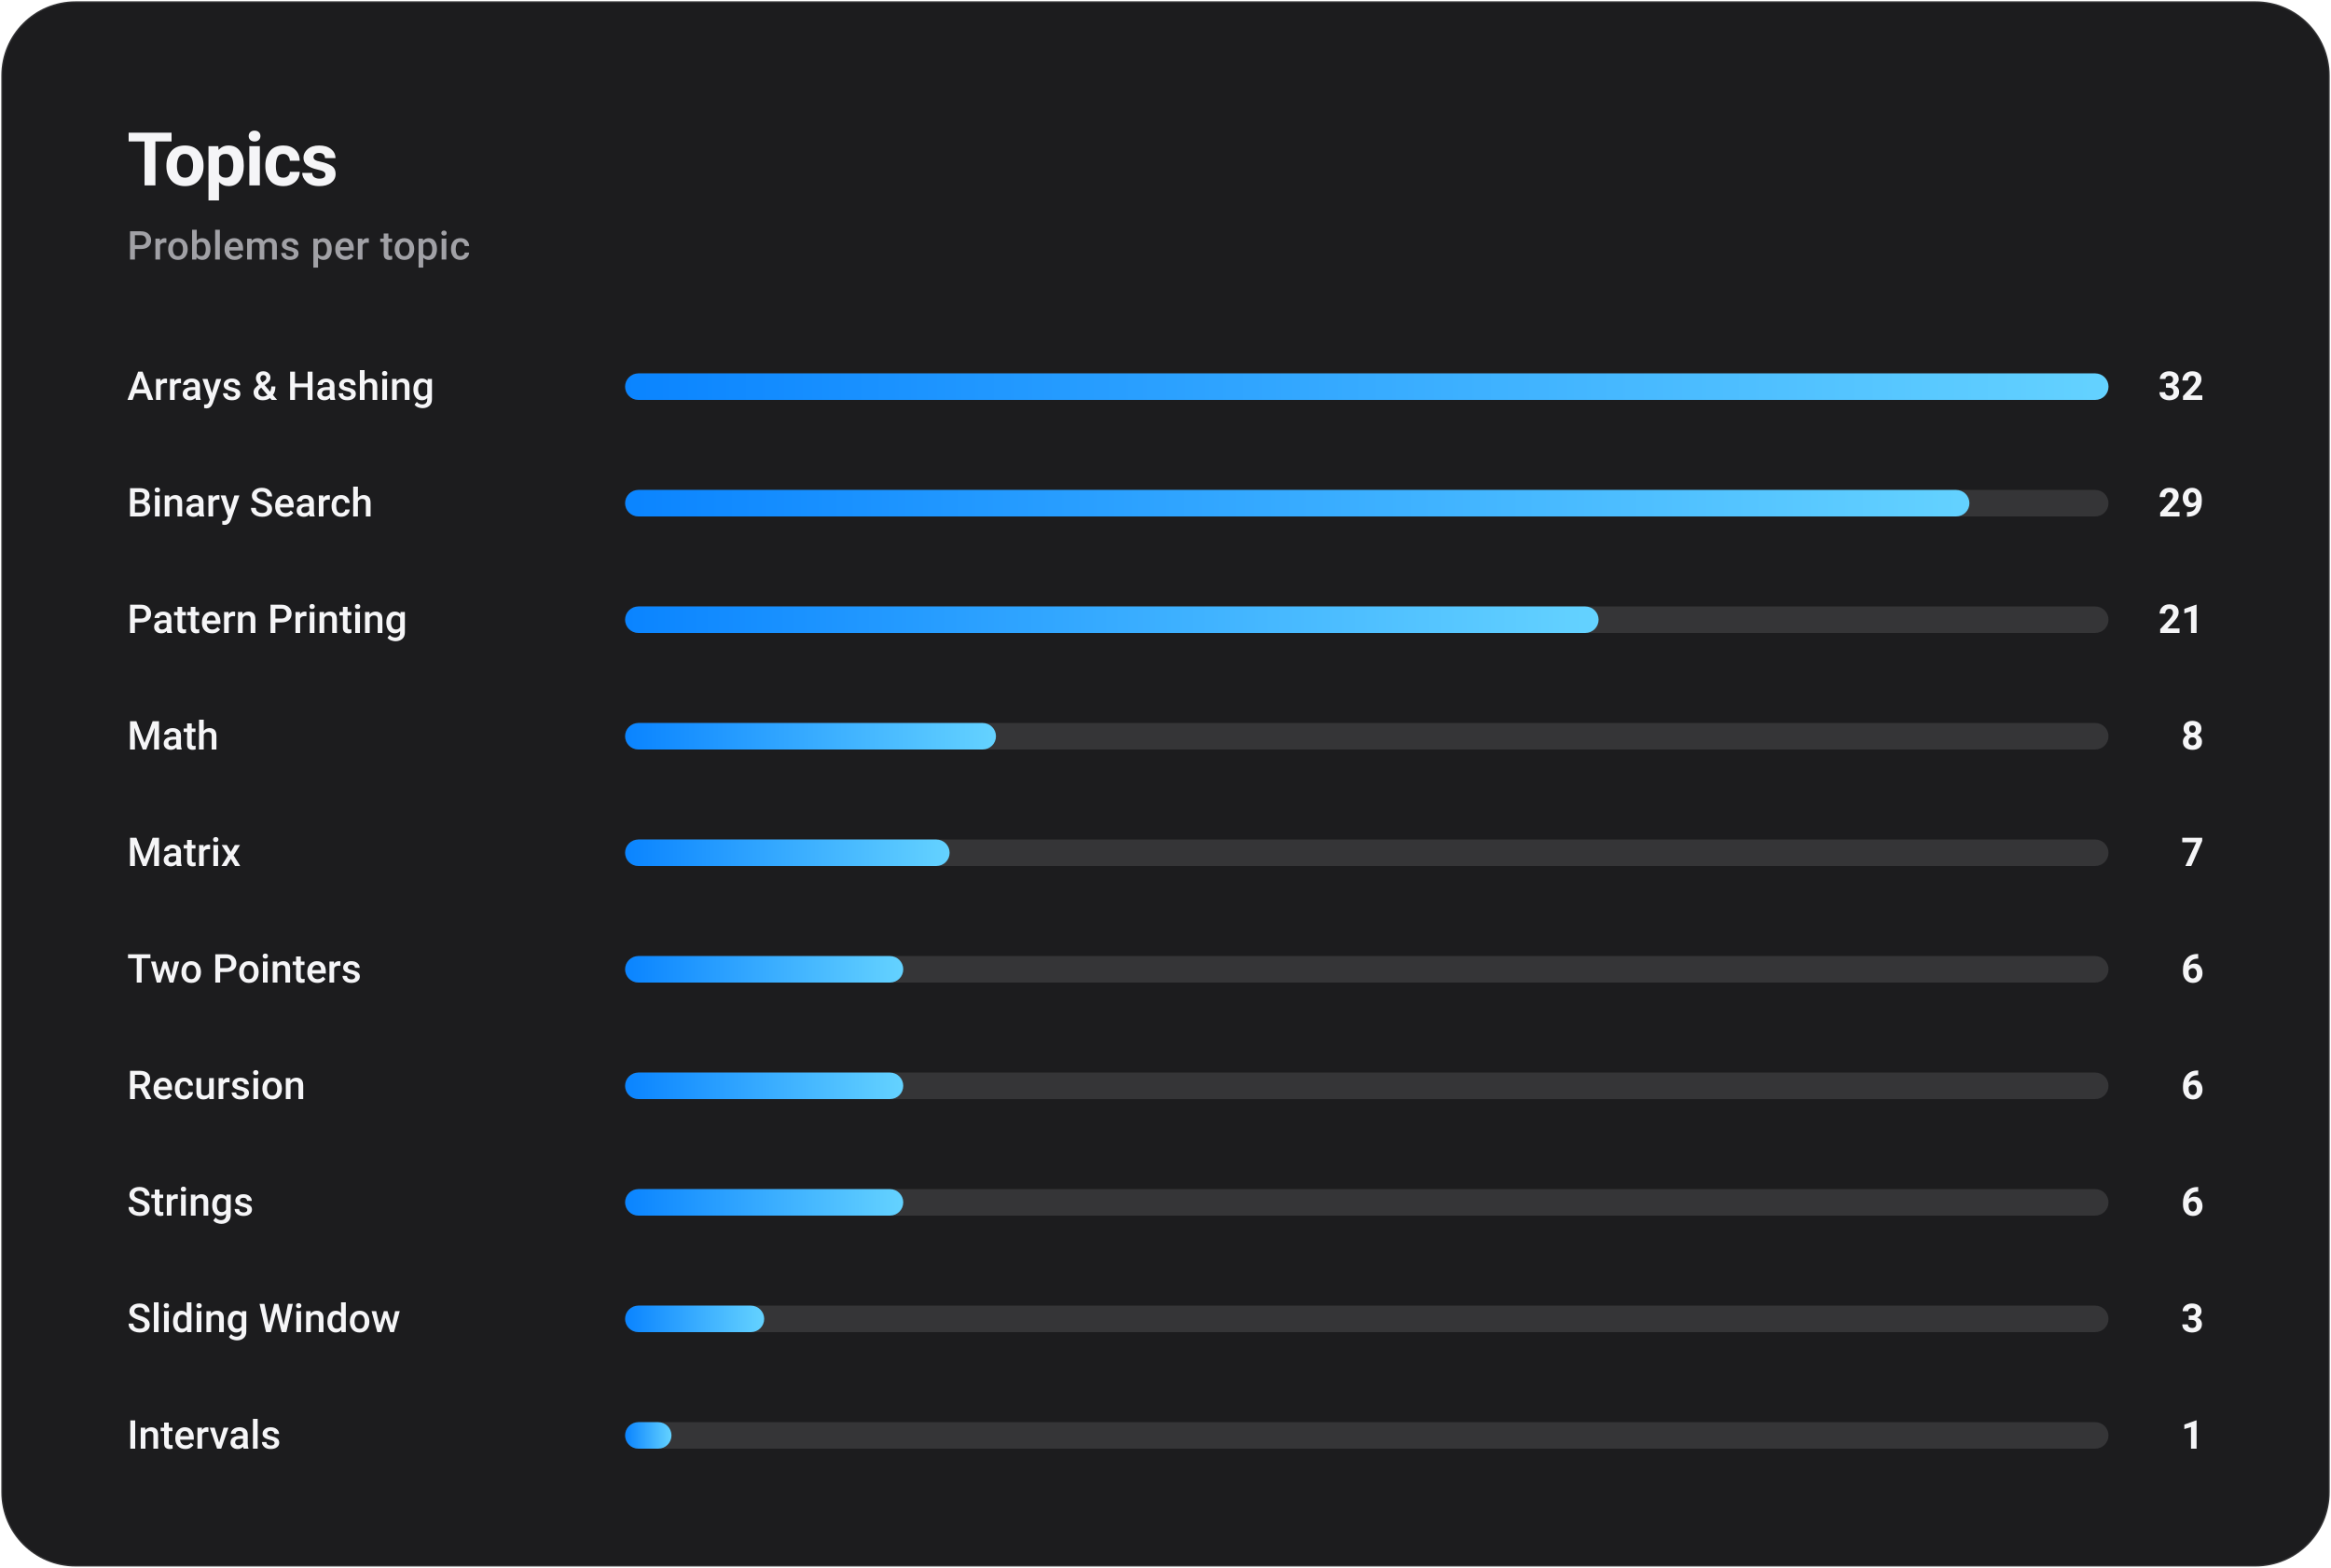
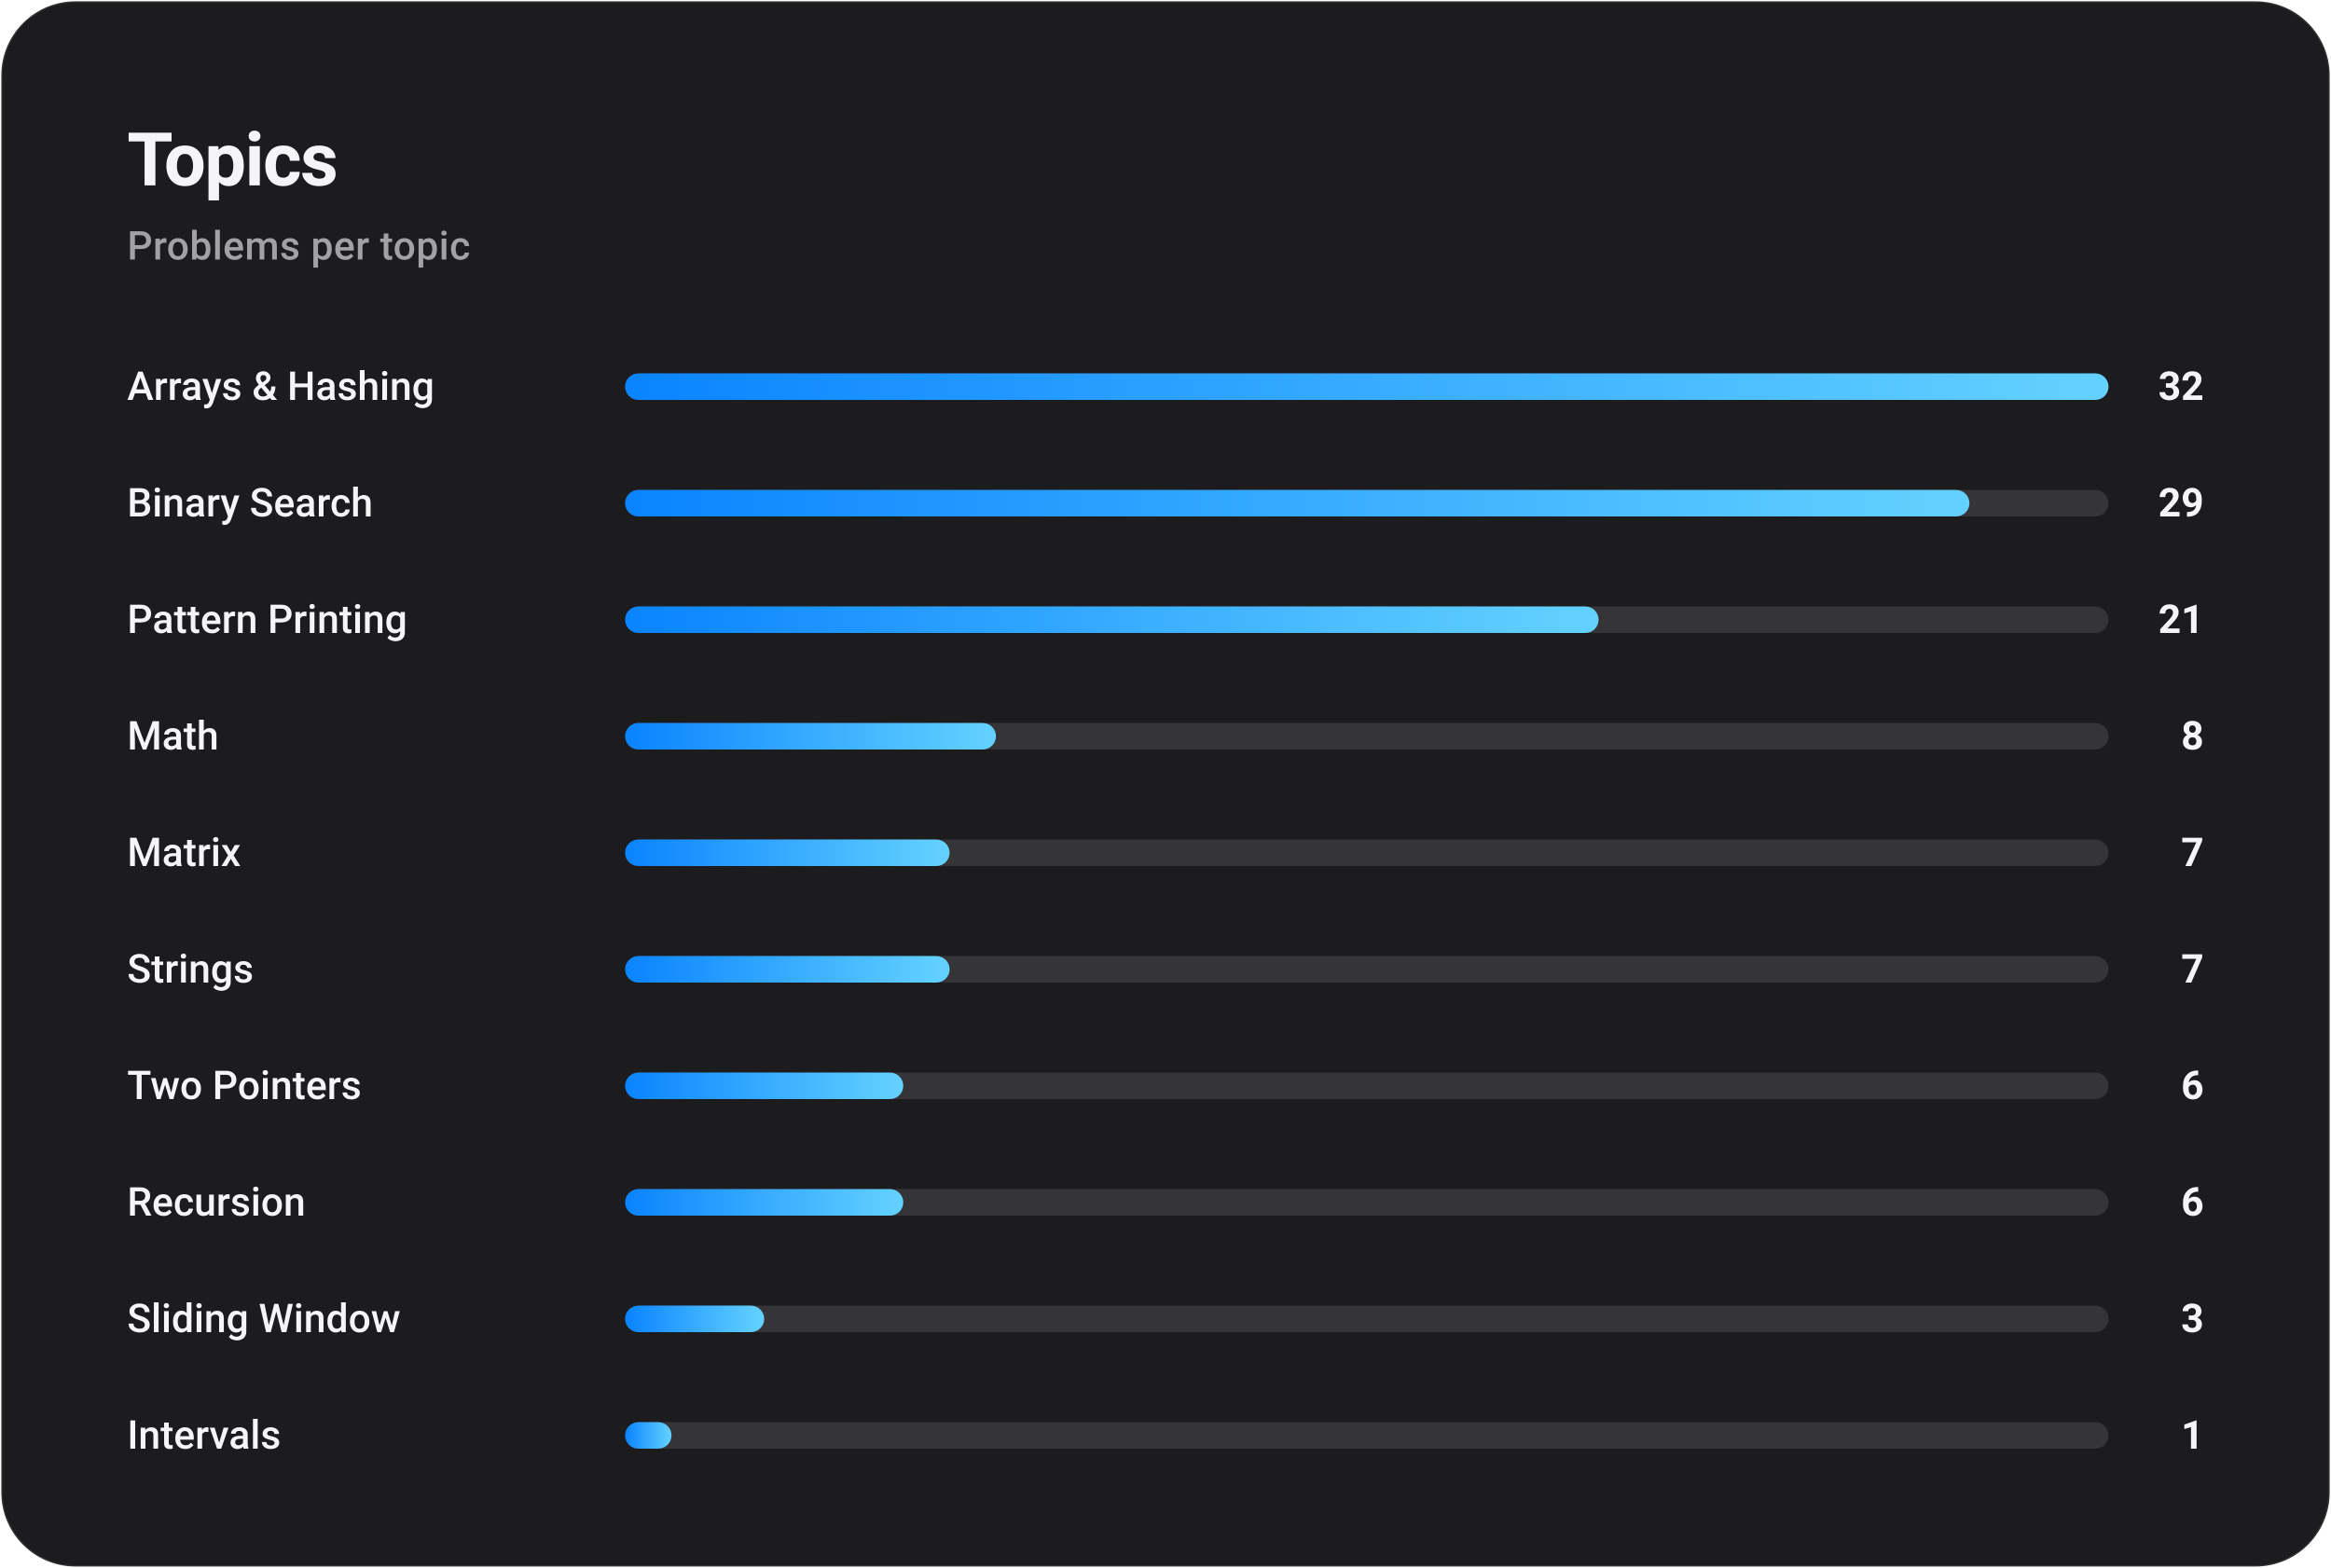
<svg xmlns="http://www.w3.org/2000/svg" width="880" height="592" viewBox="0 0 880 592" role="img" aria-labelledby="t d">
  <defs>
    <style>
text { font-family: -apple-system, BlinkMacSystemFont, "SF Pro Display", "SF Pro Text", "Segoe UI Variable Display", "Segoe UI", system-ui, Roboto, Helvetica, Arial, sans-serif; }
.num { font-variant-numeric: tabular-nums; }
@keyframes grow { from { transform: scaleX(0); } to { transform: scaleX(1); } }
@keyframes rise { from { transform: scaleY(0); } to { transform: scaleY(1); } }
@keyframes pop { from { opacity: 0; transform: scale(.92); } to { opacity: 1; transform: scale(1); } }
@keyframes fade { from { opacity: 0; transform: translateY(6px); } to { opacity: 1; transform: translateY(0); } }
.grow { transform-box: fill-box; transform-origin: 0% 50%; animation: grow .8s cubic-bezier(.22,1,.36,1) both; }
.rise { transform-box: fill-box; transform-origin: 50% 100%; animation: rise .8s cubic-bezier(.22,1,.36,1) both; }
.pop { transform-box: fill-box; transform-origin: 50% 50%; animation: pop .8s cubic-bezier(.22,1,.36,1) both; }
.fade { animation: fade .7s cubic-bezier(.22,1,.36,1) both; }
@media (prefers-reduced-motion: reduce) { .grow, .rise, .pop { transform-box: fill-box; transform-origin: 50% 50%; animation: pop .8s cubic-bezier(.22,1,.36,1) both; }
.fade { animation: none; } }
</style>
    <linearGradient id="acc" x1="0" y1="0" x2="1" y2="0">
      <stop offset="0" stop-color="#0A84FF" />
      <stop offset="1" stop-color="#64D2FF" />
    </linearGradient>
    <linearGradient id="accv" x1="0" y1="1" x2="0" y2="0">
      <stop offset="0" stop-color="#0A84FF" />
      <stop offset="1" stop-color="#64D2FF" />
    </linearGradient>
  </defs>
  <rect x="0.5" y="0.5" width="879" height="591" rx="28" fill="#1C1C1E" stroke="rgba(255,255,255,0.10)" />
  <text x="48" y="70" font-size="28" font-weight="700" fill="#F5F5F7" text-anchor="start" letter-spacing="-0.02em">Topics</text>
  <text x="48" y="98" font-size="15" font-weight="500" fill="#A1A1A6" text-anchor="start" letter-spacing="0.01em">Problems per topic</text>
  <text x="48" y="151" font-size="15" font-weight="500" fill="#F5F5F7" text-anchor="start" letter-spacing="0.0em">Arrays &amp; Hashing</text>
  <rect x="236" y="141" width="560" height="10" rx="5" fill="rgba(255,255,255,0.11)" />
  <rect class="grow" style="animation-delay:0ms" x="236" y="141" width="560.0" height="10" rx="5" fill="url(#acc)" />
  <text x="832" y="151" font-size="15" font-weight="650" fill="#F5F5F7" text-anchor="end" letter-spacing="0.0em" class="num">32</text>
  <text x="48" y="195" font-size="15" font-weight="500" fill="#F5F5F7" text-anchor="start" letter-spacing="0.0em">Binary Search</text>
  <rect x="236" y="185" width="560" height="10" rx="5" fill="rgba(255,255,255,0.11)" />
  <rect class="grow" style="animation-delay:60ms" x="236" y="185" width="507.5" height="10" rx="5" fill="url(#acc)" />
  <text x="832" y="195" font-size="15" font-weight="650" fill="#F5F5F7" text-anchor="end" letter-spacing="0.0em" class="num">29</text>
  <text x="48" y="239" font-size="15" font-weight="500" fill="#F5F5F7" text-anchor="start" letter-spacing="0.0em">Pattern Printing</text>
  <rect x="236" y="229" width="560" height="10" rx="5" fill="rgba(255,255,255,0.11)" />
  <rect class="grow" style="animation-delay:120ms" x="236" y="229" width="367.5" height="10" rx="5" fill="url(#acc)" />
  <text x="832" y="239" font-size="15" font-weight="650" fill="#F5F5F7" text-anchor="end" letter-spacing="0.0em" class="num">21</text>
  <text x="48" y="283" font-size="15" font-weight="500" fill="#F5F5F7" text-anchor="start" letter-spacing="0.0em">Math</text>
  <rect x="236" y="273" width="560" height="10" rx="5" fill="rgba(255,255,255,0.11)" />
  <rect class="grow" style="animation-delay:180ms" x="236" y="273" width="140.0" height="10" rx="5" fill="url(#acc)" />
  <text x="832" y="283" font-size="15" font-weight="650" fill="#F5F5F7" text-anchor="end" letter-spacing="0.0em" class="num">8</text>
  <text x="48" y="327" font-size="15" font-weight="500" fill="#F5F5F7" text-anchor="start" letter-spacing="0.0em">Matrix</text>
  <rect x="236" y="317" width="560" height="10" rx="5" fill="rgba(255,255,255,0.11)" />
  <rect class="grow" style="animation-delay:240ms" x="236" y="317" width="122.5" height="10" rx="5" fill="url(#acc)" />
  <text x="832" y="327" font-size="15" font-weight="650" fill="#F5F5F7" text-anchor="end" letter-spacing="0.0em" class="num">7</text>
-   <text x="48" y="371" font-size="15" font-weight="500" fill="#F5F5F7" text-anchor="start" letter-spacing="0.0em">Two Pointers</text>
+   <text x="48" y="371" font-size="15" font-weight="500" fill="#F5F5F7" text-anchor="start" letter-spacing="0.0em">Strings</text>
  <rect x="236" y="361" width="560" height="10" rx="5" fill="rgba(255,255,255,0.11)" />
-   <rect class="grow" style="animation-delay:300ms" x="236" y="361" width="105.0" height="10" rx="5" fill="url(#acc)" />
-   <text x="832" y="371" font-size="15" font-weight="650" fill="#F5F5F7" text-anchor="end" letter-spacing="0.0em" class="num">6</text>
-   <text x="48" y="415" font-size="15" font-weight="500" fill="#F5F5F7" text-anchor="start" letter-spacing="0.0em">Recursion</text>
+   <rect class="grow" style="animation-delay:300ms" x="236" y="361" width="122.5" height="10" rx="5" fill="url(#acc)" />
+   <text x="832" y="371" font-size="15" font-weight="650" fill="#F5F5F7" text-anchor="end" letter-spacing="0.0em" class="num">7</text>
+   <text x="48" y="415" font-size="15" font-weight="500" fill="#F5F5F7" text-anchor="start" letter-spacing="0.0em">Two Pointers</text>
  <rect x="236" y="405" width="560" height="10" rx="5" fill="rgba(255,255,255,0.11)" />
  <rect class="grow" style="animation-delay:360ms" x="236" y="405" width="105.0" height="10" rx="5" fill="url(#acc)" />
  <text x="832" y="415" font-size="15" font-weight="650" fill="#F5F5F7" text-anchor="end" letter-spacing="0.0em" class="num">6</text>
-   <text x="48" y="459" font-size="15" font-weight="500" fill="#F5F5F7" text-anchor="start" letter-spacing="0.0em">Strings</text>
+   <text x="48" y="459" font-size="15" font-weight="500" fill="#F5F5F7" text-anchor="start" letter-spacing="0.0em">Recursion</text>
  <rect x="236" y="449" width="560" height="10" rx="5" fill="rgba(255,255,255,0.11)" />
  <rect class="grow" style="animation-delay:420ms" x="236" y="449" width="105.0" height="10" rx="5" fill="url(#acc)" />
  <text x="832" y="459" font-size="15" font-weight="650" fill="#F5F5F7" text-anchor="end" letter-spacing="0.0em" class="num">6</text>
  <text x="48" y="503" font-size="15" font-weight="500" fill="#F5F5F7" text-anchor="start" letter-spacing="0.0em">Sliding Window</text>
  <rect x="236" y="493" width="560" height="10" rx="5" fill="rgba(255,255,255,0.11)" />
  <rect class="grow" style="animation-delay:480ms" x="236" y="493" width="52.5" height="10" rx="5" fill="url(#acc)" />
  <text x="832" y="503" font-size="15" font-weight="650" fill="#F5F5F7" text-anchor="end" letter-spacing="0.0em" class="num">3</text>
  <text x="48" y="547" font-size="15" font-weight="500" fill="#F5F5F7" text-anchor="start" letter-spacing="0.0em">Intervals</text>
  <rect x="236" y="537" width="560" height="10" rx="5" fill="rgba(255,255,255,0.11)" />
  <rect class="grow" style="animation-delay:540ms" x="236" y="537" width="17.5" height="10" rx="5" fill="url(#acc)" />
  <text x="832" y="547" font-size="15" font-weight="650" fill="#F5F5F7" text-anchor="end" letter-spacing="0.0em" class="num">1</text>
</svg>
